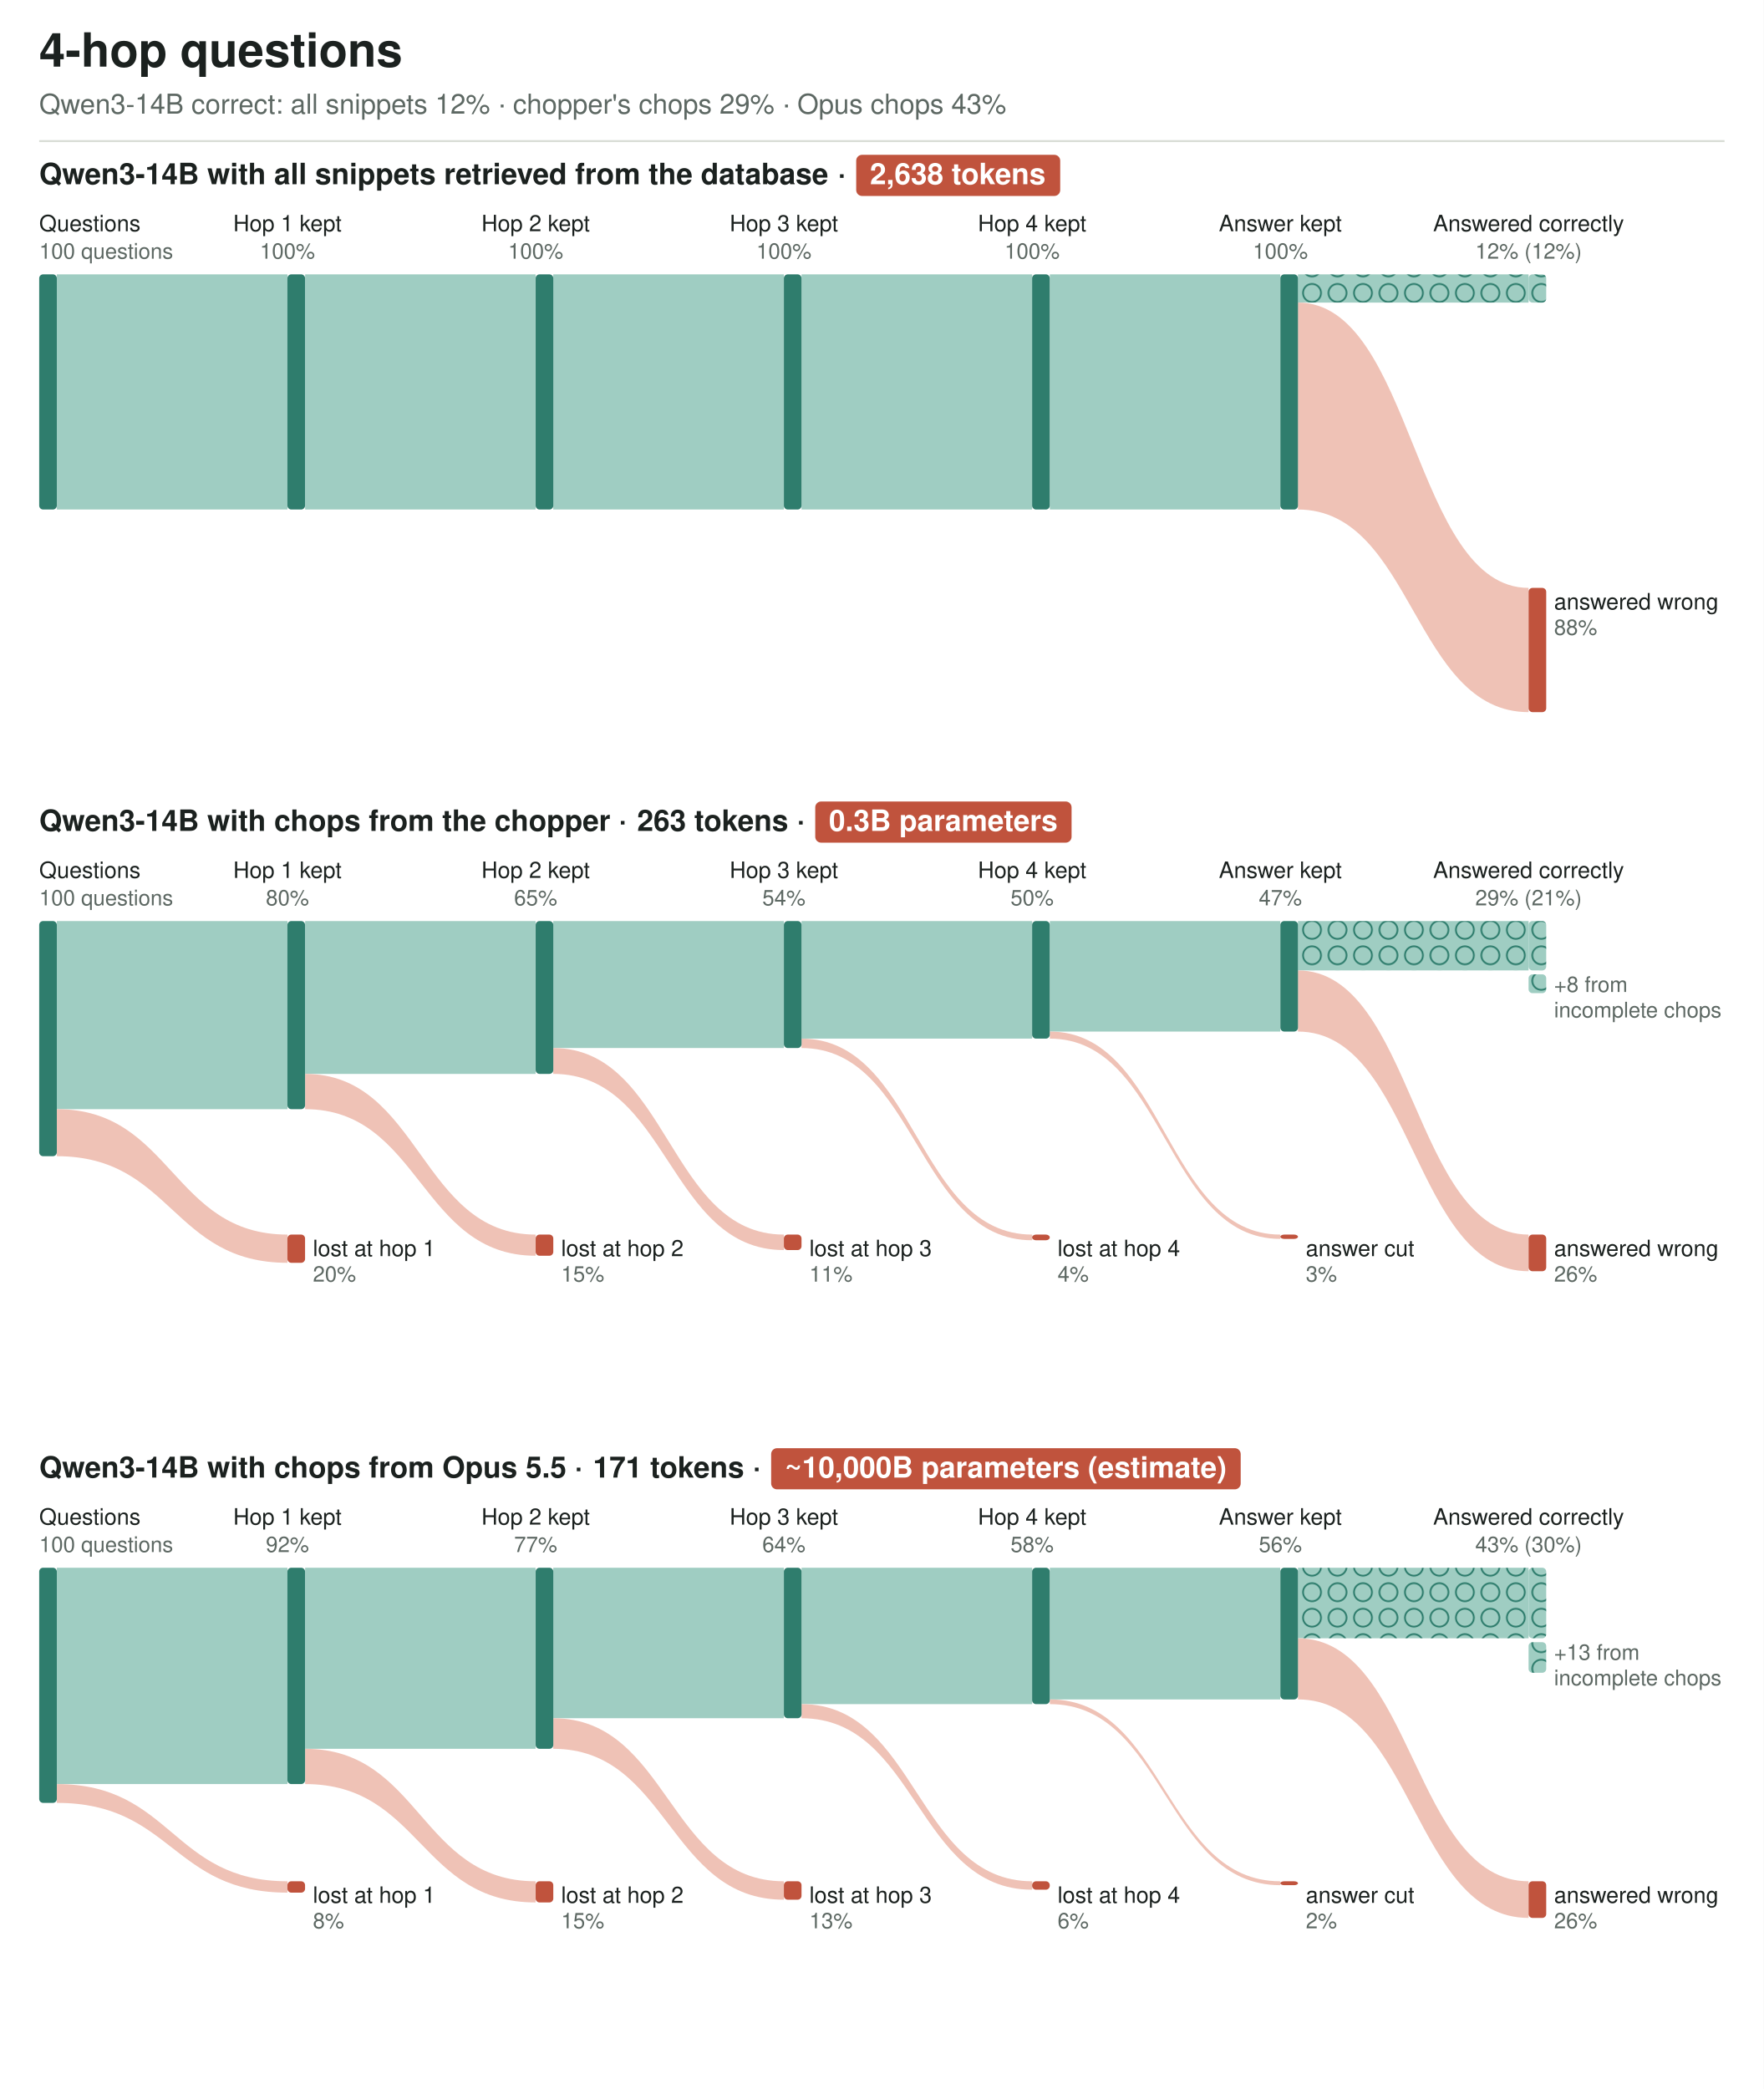
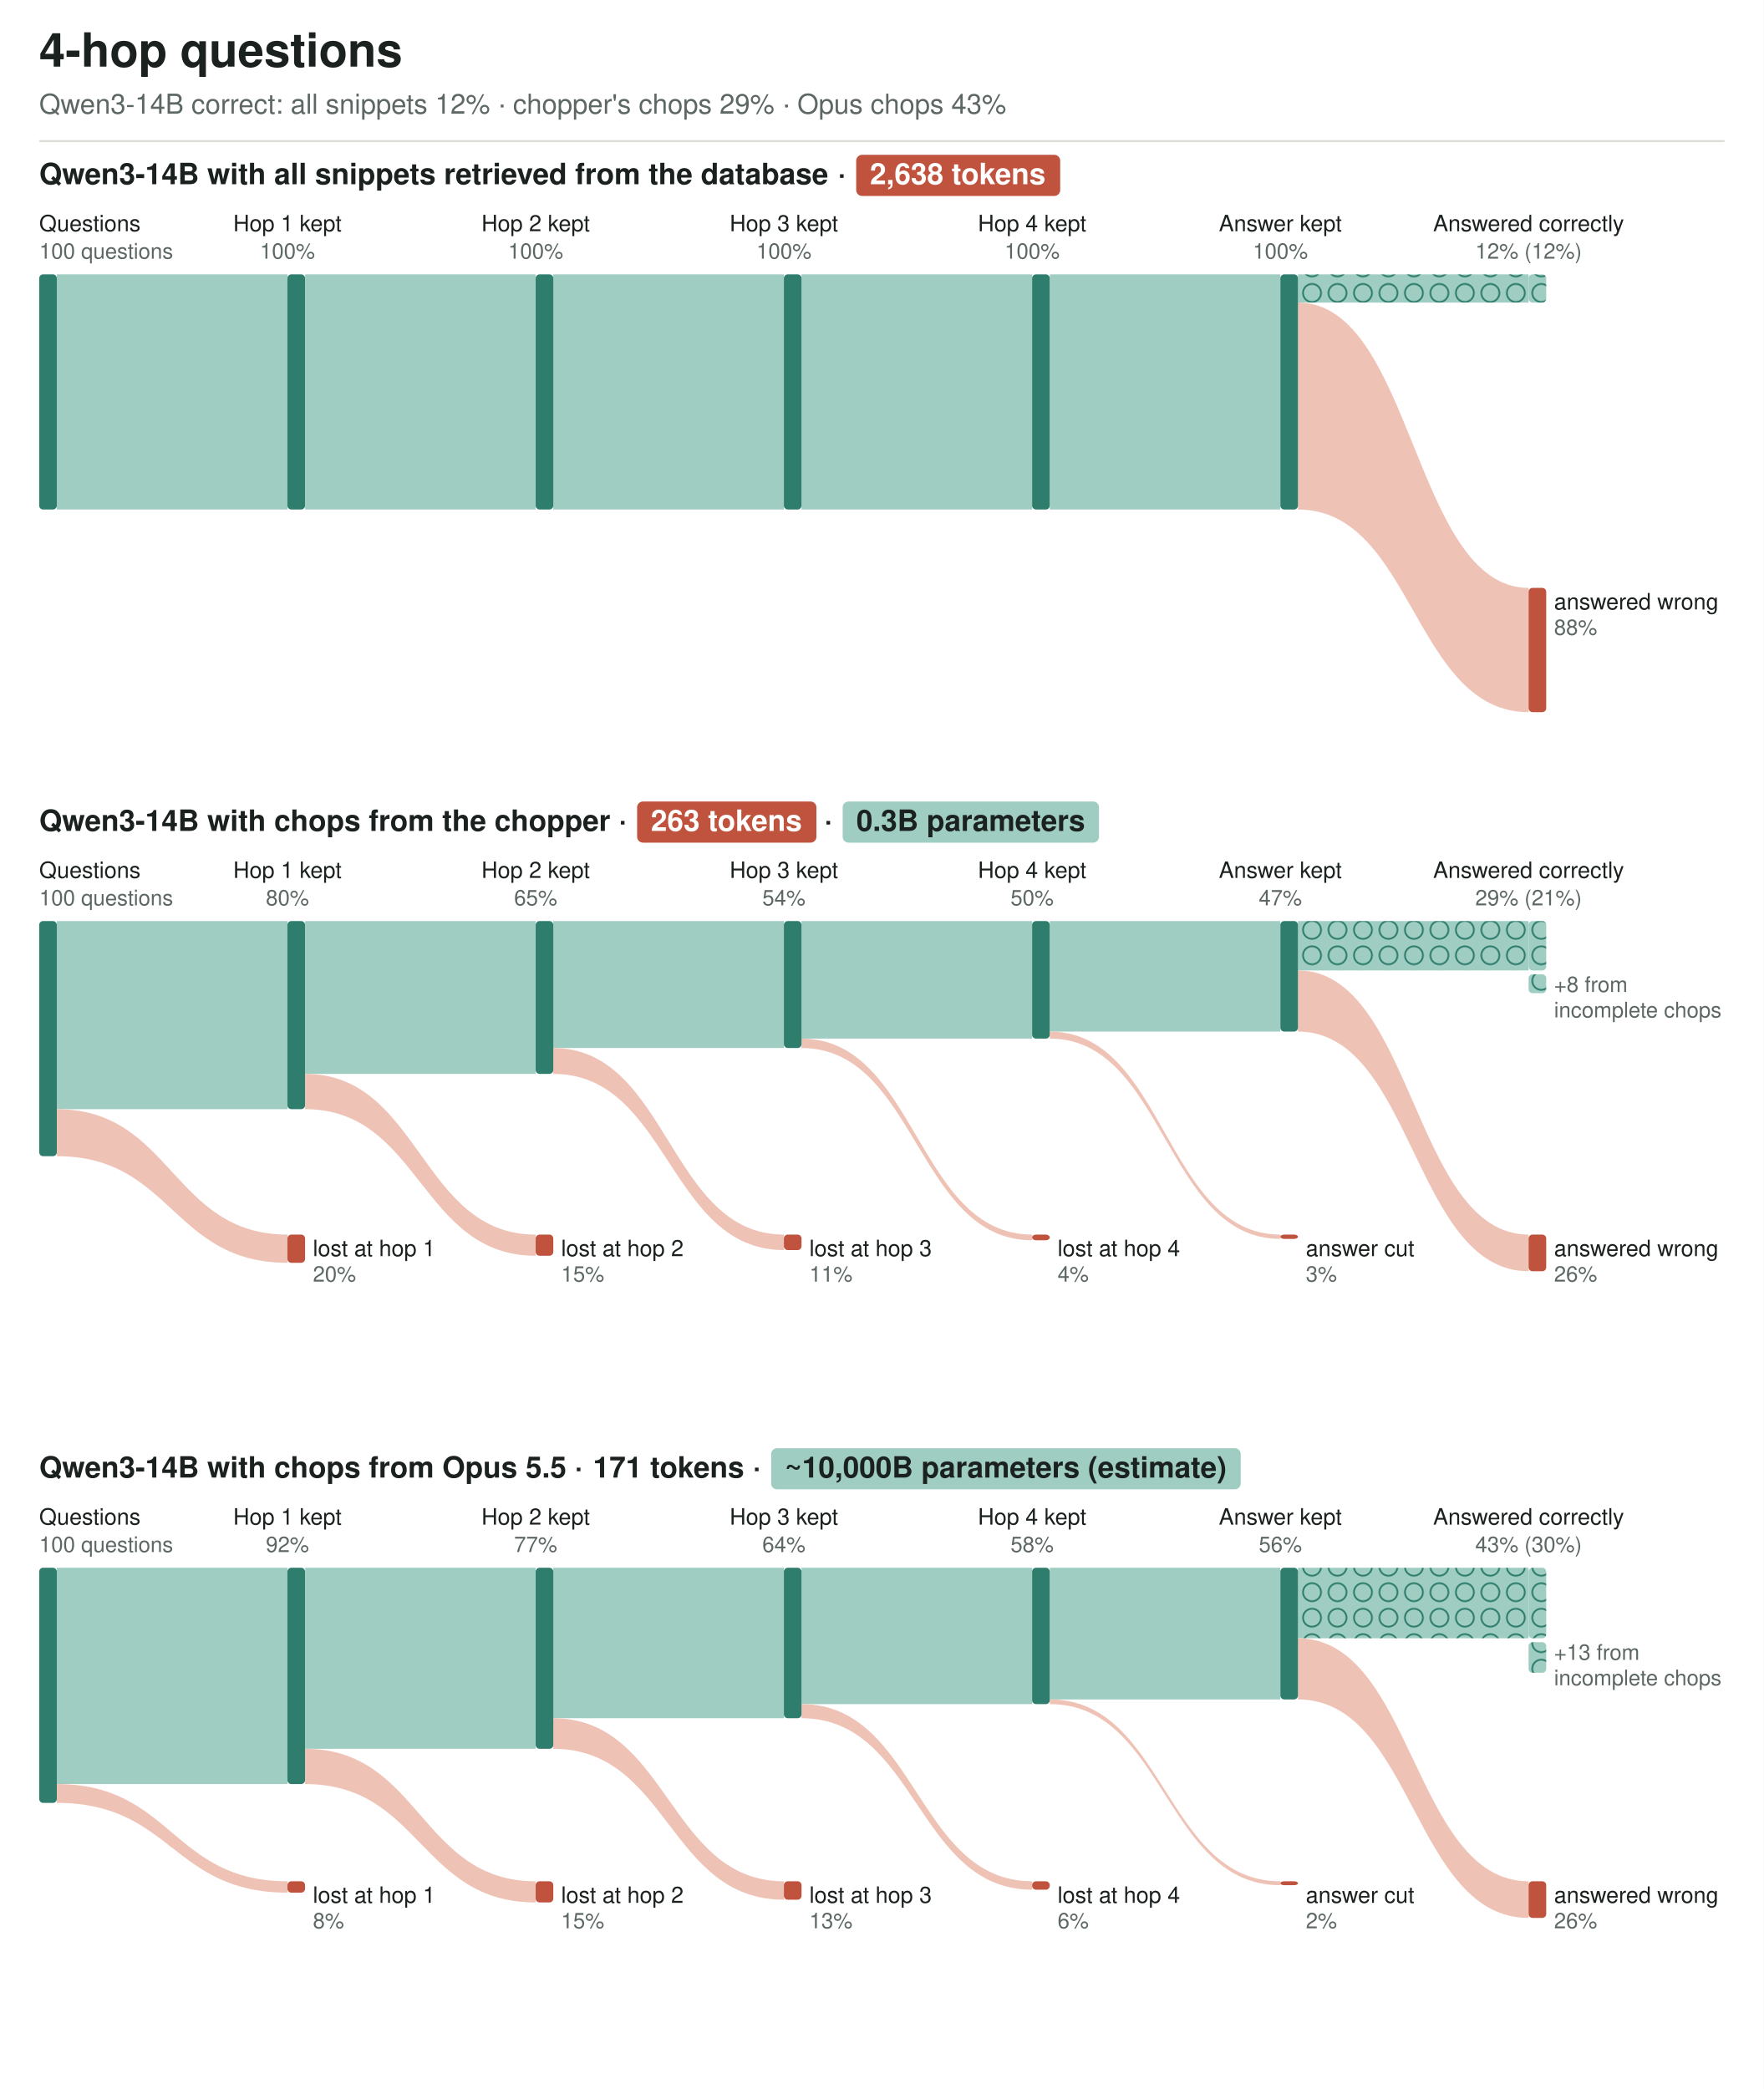
<svg xmlns="http://www.w3.org/2000/svg" viewBox="0 0 900 1066" width="900" font-family="Helvetica, Arial, sans-serif">
  <rect width="100%" height="100%" fill="#ffffff" />
  <defs>
    <pattern id="dots" width="13" height="13" patternUnits="userSpaceOnUse">
      <rect width="13" height="13" fill="#9fcdc2" />
      <circle cx="6.5" cy="6.5" r="4.6" fill="none" stroke="#2f7d6d" stroke-width="0.9" />
    </pattern>
  </defs>
  <text x="20" y="34" font-size="24" font-weight="700" fill="#1b211f">4-hop questions</text>
  <text x="20" y="58" font-size="14" fill="#5d6863">Qwen3-14B correct: all snippets 12% · chopper's chops 29% · Opus chops 43%</text>
  <line x1="20" y1="72" x2="880" y2="72" stroke="#d9ddd6" />
  <text x="20.0" y="94" font-size="15" font-weight="700" fill="#1b211f" xml:space="preserve">Qwen3-14B with all snippets retrieved from the database</text>
  <text x="423.5" y="94" font-size="15" font-weight="700" fill="#1b211f" xml:space="preserve"> · </text>
  <rect x="436.9" y="79" width="104.1" height="21" rx="3" fill="#c0533d" />
  <text x="443.9" y="94" font-size="15" font-weight="700" fill="#ffffff">2,638 tokens</text>
  <path d="M29.0,140.0 C87.8,140.0 87.8,140.0 146.7,140.0 L146.7,260.0 C87.8,260.0 87.8,260.0 29.0,260.0 Z" fill="#9fcdc2" />
  <path d="M155.7,140.0 C214.5,140.0 214.5,140.0 273.3,140.0 L273.3,260.0 C214.5,260.0 214.5,260.0 155.7,260.0 Z" fill="#9fcdc2" />
  <path d="M282.3,140.0 C341.2,140.0 341.2,140.0 400.0,140.0 L400.0,260.0 C341.2,260.0 341.2,260.0 282.3,260.0 Z" fill="#9fcdc2" />
  <path d="M409.0,140.0 C467.8,140.0 467.8,140.0 526.7,140.0 L526.7,260.0 C467.8,260.0 467.8,260.0 409.0,260.0 Z" fill="#9fcdc2" />
  <path d="M535.7,140.0 C594.5,140.0 594.5,140.0 653.3,140.0 L653.3,260.0 C594.5,260.0 594.5,260.0 535.7,260.0 Z" fill="#9fcdc2" />
  <path d="M662.3,140.0 C721.2,140.0 721.2,140.0 780.0,140.0 L780.0,154.4 C721.2,154.4 721.2,154.4 662.3,154.4 Z" fill="url(#dots)" />
  <path d="M662.3,154.4 C721.2,154.4 721.2,300.0 780.0,300.0 L780.0,363.4 C721.2,363.4 721.2,260.0 662.3,260.0 Z" fill="#efc2b6" />
  <rect x="780.0" y="300" width="9" height="63.4" fill="#c0533d" rx="2" />
  <text x="793.0" y="311" font-size="11.5" fill="#1b211f">answered wrong</text>
  <text x="793.0" y="324" font-size="11" fill="#5d6863">88%</text>
  <rect x="20.0" y="140" width="9" height="120.0" fill="#2f7d6d" rx="2" />
  <text x="20.0" y="118" font-size="11.5" text-anchor="start" fill="#1b211f">Questions</text>
  <text x="20.0" y="132" font-size="11" text-anchor="start" fill="#5d6863">100 questions</text>
  <rect x="146.667" y="140" width="9" height="120.0" fill="#2f7d6d" rx="2" />
  <text x="146.667" y="118" font-size="11.5" text-anchor="middle" fill="#1b211f">Hop 1 kept</text>
  <text x="146.667" y="132" font-size="11" text-anchor="middle" fill="#5d6863">100%</text>
  <rect x="273.333" y="140" width="9" height="120.0" fill="#2f7d6d" rx="2" />
  <text x="273.333" y="118" font-size="11.5" text-anchor="middle" fill="#1b211f">Hop 2 kept</text>
  <text x="273.333" y="132" font-size="11" text-anchor="middle" fill="#5d6863">100%</text>
  <rect x="400.0" y="140" width="9" height="120.0" fill="#2f7d6d" rx="2" />
  <text x="400.0" y="118" font-size="11.5" text-anchor="middle" fill="#1b211f">Hop 3 kept</text>
  <text x="400.0" y="132" font-size="11" text-anchor="middle" fill="#5d6863">100%</text>
  <rect x="526.667" y="140" width="9" height="120.0" fill="#2f7d6d" rx="2" />
  <text x="526.667" y="118" font-size="11.5" text-anchor="middle" fill="#1b211f">Hop 4 kept</text>
  <text x="526.667" y="132" font-size="11" text-anchor="middle" fill="#5d6863">100%</text>
  <rect x="653.333" y="140" width="9" height="120.0" fill="#2f7d6d" rx="2" />
  <text x="653.333" y="118" font-size="11.5" text-anchor="middle" fill="#1b211f">Answer kept</text>
  <text x="653.333" y="132" font-size="11" text-anchor="middle" fill="#5d6863">100%</text>
  <rect x="780.0" y="140" width="9" height="14.4" fill="url(#dots)" rx="2" />
  <text x="780.0" y="118" font-size="11.5" text-anchor="middle" fill="#1b211f">Answered correctly</text>
  <text x="780.0" y="132" font-size="11" text-anchor="middle" fill="#5d6863">12% (12%)</text>
  <text x="20.0" y="424.0" font-size="15" font-weight="700" fill="#1b211f" xml:space="preserve">Qwen3-14B with chops from the chopper</text>
  <text x="311.7" y="424.0" font-size="15" font-weight="700" fill="#1b211f" xml:space="preserve"> · </text>
-   <text x="325.1" y="424.0" font-size="15" font-weight="700" fill="#1b211f" xml:space="preserve">263 tokens</text>
-   <text x="402.6" y="424.0" font-size="15" font-weight="700" fill="#1b211f" xml:space="preserve"> · </text>
-   <rect x="416.0" y="409.0" width="130.8" height="21" rx="3" fill="#c0533d" />
-   <text x="423.0" y="424.0" font-size="15" font-weight="700" fill="#ffffff">0.3B parameters</text>
+   <rect x="325.1" y="409.0" width="91.5" height="21" rx="3" fill="#c0533d" />
+   <text x="332.1" y="424.0" font-size="15" font-weight="700" fill="#ffffff">263 tokens</text>
+   <text x="416.6" y="424.0" font-size="15" font-weight="700" fill="#1b211f" xml:space="preserve"> · </text>
+   <rect x="430.0" y="409.0" width="130.8" height="21" rx="3" fill="#9fcdc2" />
+   <text x="437.0" y="424.0" font-size="15" font-weight="700" fill="#1b211f">0.3B parameters</text>
  <path d="M29.0,470.0 C87.8,470.0 87.8,470.0 146.7,470.0 L146.7,566.0 C87.8,566.0 87.8,566.0 29.0,566.0 Z" fill="#9fcdc2" />
  <path d="M29.0,566.0 C87.8,566.0 87.8,630.0 146.7,630.0 L146.7,644.4 C87.8,644.4 87.8,590.0 29.0,590.0 Z" fill="#efc2b6" />
  <rect x="146.667" y="630.0" width="9" height="14.4" fill="#c0533d" rx="2" />
  <text x="159.667" y="641.0" font-size="11.5" fill="#1b211f">lost at hop 1</text>
  <text x="159.667" y="654.0" font-size="11" fill="#5d6863">20%</text>
  <path d="M155.7,470.0 C214.5,470.0 214.5,470.0 273.3,470.0 L273.3,548.0 C214.5,548.0 214.5,548.0 155.7,548.0 Z" fill="#9fcdc2" />
  <path d="M155.7,548.0 C214.5,548.0 214.5,630.0 273.3,630.0 L273.3,640.8 C214.5,640.8 214.5,566.0 155.7,566.0 Z" fill="#efc2b6" />
  <rect x="273.333" y="630.0" width="9" height="10.8" fill="#c0533d" rx="2" />
  <text x="286.333" y="641.0" font-size="11.5" fill="#1b211f">lost at hop 2</text>
  <text x="286.333" y="654.0" font-size="11" fill="#5d6863">15%</text>
  <path d="M282.3,470.0 C341.2,470.0 341.2,470.0 400.0,470.0 L400.0,534.8 C341.2,534.8 341.2,534.8 282.3,534.8 Z" fill="#9fcdc2" />
  <path d="M282.3,534.8 C341.2,534.8 341.2,630.0 400.0,630.0 L400.0,637.9 C341.2,637.9 341.2,548.0 282.3,548.0 Z" fill="#efc2b6" />
  <rect x="400.0" y="630.0" width="9" height="7.9" fill="#c0533d" rx="2" />
  <text x="413.0" y="641.0" font-size="11.5" fill="#1b211f">lost at hop 3</text>
  <text x="413.0" y="654.0" font-size="11" fill="#5d6863">11%</text>
  <path d="M409.0,470.0 C467.8,470.0 467.8,470.0 526.7,470.0 L526.7,530.0 C467.8,530.0 467.8,530.0 409.0,530.0 Z" fill="#9fcdc2" />
  <path d="M409.0,530.0 C467.8,530.0 467.8,630.0 526.7,630.0 L526.7,632.9 C467.8,632.9 467.8,534.8 409.0,534.8 Z" fill="#efc2b6" />
  <rect x="526.667" y="630.0" width="9" height="2.9" fill="#c0533d" rx="2" />
  <text x="539.667" y="641.0" font-size="11.5" fill="#1b211f">lost at hop 4</text>
  <text x="539.667" y="654.0" font-size="11" fill="#5d6863">4%</text>
  <path d="M535.7,470.0 C594.5,470.0 594.5,470.0 653.3,470.0 L653.3,526.4 C594.5,526.4 594.5,526.4 535.7,526.4 Z" fill="#9fcdc2" />
  <path d="M535.7,526.4 C594.5,526.4 594.5,630.0 653.3,630.0 L653.3,632.2 C594.5,632.2 594.5,530.0 535.7,530.0 Z" fill="#efc2b6" />
  <rect x="653.333" y="630.0" width="9" height="2.2" fill="#c0533d" rx="2" />
  <text x="666.333" y="641.0" font-size="11.5" fill="#1b211f">answer cut</text>
  <text x="666.333" y="654.0" font-size="11" fill="#5d6863">3%</text>
  <path d="M662.3,470.0 C721.2,470.0 721.2,470.0 780.0,470.0 L780.0,495.2 C721.2,495.2 721.2,495.2 662.3,495.2 Z" fill="url(#dots)" />
  <path d="M662.3,495.2 C721.2,495.2 721.2,630.0 780.0,630.0 L780.0,648.7 C721.2,648.7 721.2,526.4 662.3,526.4 Z" fill="#efc2b6" />
  <rect x="780.0" y="630.0" width="9" height="18.7" fill="#c0533d" rx="2" />
  <text x="793.0" y="641.0" font-size="11.5" fill="#1b211f">answered wrong</text>
  <text x="793.0" y="654.0" font-size="11" fill="#5d6863">26%</text>
  <rect x="20.0" y="470.0" width="9" height="120.0" fill="#2f7d6d" rx="2" />
  <text x="20.0" y="448.0" font-size="11.5" text-anchor="start" fill="#1b211f">Questions</text>
  <text x="20.0" y="462.0" font-size="11" text-anchor="start" fill="#5d6863">100 questions</text>
  <rect x="146.667" y="470.0" width="9" height="96.0" fill="#2f7d6d" rx="2" />
  <text x="146.667" y="448.0" font-size="11.5" text-anchor="middle" fill="#1b211f">Hop 1 kept</text>
  <text x="146.667" y="462.0" font-size="11" text-anchor="middle" fill="#5d6863">80%</text>
  <rect x="273.333" y="470.0" width="9" height="78.0" fill="#2f7d6d" rx="2" />
  <text x="273.333" y="448.0" font-size="11.5" text-anchor="middle" fill="#1b211f">Hop 2 kept</text>
  <text x="273.333" y="462.0" font-size="11" text-anchor="middle" fill="#5d6863">65%</text>
  <rect x="400.0" y="470.0" width="9" height="64.8" fill="#2f7d6d" rx="2" />
  <text x="400.0" y="448.0" font-size="11.5" text-anchor="middle" fill="#1b211f">Hop 3 kept</text>
  <text x="400.0" y="462.0" font-size="11" text-anchor="middle" fill="#5d6863">54%</text>
  <rect x="526.667" y="470.0" width="9" height="60.0" fill="#2f7d6d" rx="2" />
  <text x="526.667" y="448.0" font-size="11.5" text-anchor="middle" fill="#1b211f">Hop 4 kept</text>
  <text x="526.667" y="462.0" font-size="11" text-anchor="middle" fill="#5d6863">50%</text>
  <rect x="653.333" y="470.0" width="9" height="56.4" fill="#2f7d6d" rx="2" />
  <text x="653.333" y="448.0" font-size="11.5" text-anchor="middle" fill="#1b211f">Answer kept</text>
  <text x="653.333" y="462.0" font-size="11" text-anchor="middle" fill="#5d6863">47%</text>
  <rect x="780.0" y="470.0" width="9" height="25.2" fill="url(#dots)" rx="2" />
  <text x="780.0" y="448.0" font-size="11.5" text-anchor="middle" fill="#1b211f">Answered correctly</text>
  <text x="780.0" y="462.0" font-size="11" text-anchor="middle" fill="#5d6863">29% (21%)</text>
  <rect x="780.0" y="497.2" width="9" height="9.6" fill="url(#dots)" rx="2" />
  <text x="793.0" y="506.2" font-size="11" fill="#5d6863">+8 from</text>
  <text x="793.0" y="519.2" font-size="11" fill="#5d6863">incomplete chops</text>
  <text x="20.0" y="754.0" font-size="15" font-weight="700" fill="#1b211f" xml:space="preserve">Qwen3-14B with chops from Opus 5.5</text>
  <text x="289.2" y="754.0" font-size="15" font-weight="700" fill="#1b211f" xml:space="preserve"> · </text>
  <text x="302.6" y="754.0" font-size="15" font-weight="700" fill="#1b211f" xml:space="preserve">171 tokens</text>
  <text x="380.1" y="754.0" font-size="15" font-weight="700" fill="#1b211f" xml:space="preserve"> · </text>
-   <rect x="393.5" y="739.0" width="239.6" height="21" rx="3" fill="#c0533d" />
-   <text x="400.5" y="754.0" font-size="15" font-weight="700" fill="#ffffff">~10,000B parameters (estimate)</text>
+   <rect x="393.5" y="739.0" width="239.6" height="21" rx="3" fill="#9fcdc2" />
+   <text x="400.5" y="754.0" font-size="15" font-weight="700" fill="#1b211f">~10,000B parameters (estimate)</text>
  <path d="M29.0,800.0 C87.8,800.0 87.8,800.0 146.7,800.0 L146.7,910.4 C87.8,910.4 87.8,910.4 29.0,910.4 Z" fill="#9fcdc2" />
  <path d="M29.0,910.4 C87.8,910.4 87.8,960.0 146.7,960.0 L146.7,965.8 C87.8,965.8 87.8,920.0 29.0,920.0 Z" fill="#efc2b6" />
  <rect x="146.667" y="960.0" width="9" height="5.8" fill="#c0533d" rx="2" />
  <text x="159.667" y="971.0" font-size="11.5" fill="#1b211f">lost at hop 1</text>
  <text x="159.667" y="984.0" font-size="11" fill="#5d6863">8%</text>
  <path d="M155.7,800.0 C214.5,800.0 214.5,800.0 273.3,800.0 L273.3,892.4 C214.5,892.4 214.5,892.4 155.7,892.4 Z" fill="#9fcdc2" />
  <path d="M155.7,892.4 C214.5,892.4 214.5,960.0 273.3,960.0 L273.3,970.8 C214.5,970.8 214.5,910.4 155.7,910.4 Z" fill="#efc2b6" />
  <rect x="273.333" y="960.0" width="9" height="10.8" fill="#c0533d" rx="2" />
  <text x="286.333" y="971.0" font-size="11.5" fill="#1b211f">lost at hop 2</text>
  <text x="286.333" y="984.0" font-size="11" fill="#5d6863">15%</text>
  <path d="M282.3,800.0 C341.2,800.0 341.2,800.0 400.0,800.0 L400.0,876.8 C341.2,876.8 341.2,876.8 282.3,876.8 Z" fill="#9fcdc2" />
  <path d="M282.3,876.8 C341.2,876.8 341.2,960.0 400.0,960.0 L400.0,969.4 C341.2,969.4 341.2,892.4 282.3,892.4 Z" fill="#efc2b6" />
  <rect x="400.0" y="960.0" width="9" height="9.4" fill="#c0533d" rx="2" />
  <text x="413.0" y="971.0" font-size="11.5" fill="#1b211f">lost at hop 3</text>
  <text x="413.0" y="984.0" font-size="11" fill="#5d6863">13%</text>
  <path d="M409.0,800.0 C467.8,800.0 467.8,800.0 526.7,800.0 L526.7,869.6 C467.8,869.6 467.8,869.6 409.0,869.6 Z" fill="#9fcdc2" />
  <path d="M409.0,869.6 C467.8,869.6 467.8,960.0 526.7,960.0 L526.7,964.3 C467.8,964.3 467.8,876.8 409.0,876.8 Z" fill="#efc2b6" />
  <rect x="526.667" y="960.0" width="9" height="4.3" fill="#c0533d" rx="2" />
  <text x="539.667" y="971.0" font-size="11.5" fill="#1b211f">lost at hop 4</text>
  <text x="539.667" y="984.0" font-size="11" fill="#5d6863">6%</text>
  <path d="M535.7,800.0 C594.5,800.0 594.5,800.0 653.3,800.0 L653.3,867.2 C594.5,867.2 594.5,867.2 535.7,867.2 Z" fill="#9fcdc2" />
  <path d="M535.7,867.2 C594.5,867.2 594.5,960.0 653.3,960.0 L653.3,962.0 C594.5,962.0 594.5,869.6 535.7,869.6 Z" fill="#efc2b6" />
  <rect x="653.333" y="960.0" width="9" height="2.0" fill="#c0533d" rx="2" />
  <text x="666.333" y="971.0" font-size="11.5" fill="#1b211f">answer cut</text>
  <text x="666.333" y="984.0" font-size="11" fill="#5d6863">2%</text>
  <path d="M662.3,800.0 C721.2,800.0 721.2,800.0 780.0,800.0 L780.0,836.0 C721.2,836.0 721.2,836.0 662.3,836.0 Z" fill="url(#dots)" />
  <path d="M662.3,836.0 C721.2,836.0 721.2,960.0 780.0,960.0 L780.0,978.7 C721.2,978.7 721.2,867.2 662.3,867.2 Z" fill="#efc2b6" />
  <rect x="780.0" y="960.0" width="9" height="18.7" fill="#c0533d" rx="2" />
  <text x="793.0" y="971.0" font-size="11.5" fill="#1b211f">answered wrong</text>
  <text x="793.0" y="984.0" font-size="11" fill="#5d6863">26%</text>
  <rect x="20.0" y="800.0" width="9" height="120.0" fill="#2f7d6d" rx="2" />
  <text x="20.0" y="778.0" font-size="11.5" text-anchor="start" fill="#1b211f">Questions</text>
  <text x="20.0" y="792.0" font-size="11" text-anchor="start" fill="#5d6863">100 questions</text>
  <rect x="146.667" y="800.0" width="9" height="110.4" fill="#2f7d6d" rx="2" />
  <text x="146.667" y="778.0" font-size="11.5" text-anchor="middle" fill="#1b211f">Hop 1 kept</text>
  <text x="146.667" y="792.0" font-size="11" text-anchor="middle" fill="#5d6863">92%</text>
  <rect x="273.333" y="800.0" width="9" height="92.4" fill="#2f7d6d" rx="2" />
  <text x="273.333" y="778.0" font-size="11.5" text-anchor="middle" fill="#1b211f">Hop 2 kept</text>
  <text x="273.333" y="792.0" font-size="11" text-anchor="middle" fill="#5d6863">77%</text>
  <rect x="400.0" y="800.0" width="9" height="76.8" fill="#2f7d6d" rx="2" />
  <text x="400.0" y="778.0" font-size="11.5" text-anchor="middle" fill="#1b211f">Hop 3 kept</text>
  <text x="400.0" y="792.0" font-size="11" text-anchor="middle" fill="#5d6863">64%</text>
  <rect x="526.667" y="800.0" width="9" height="69.6" fill="#2f7d6d" rx="2" />
  <text x="526.667" y="778.0" font-size="11.5" text-anchor="middle" fill="#1b211f">Hop 4 kept</text>
  <text x="526.667" y="792.0" font-size="11" text-anchor="middle" fill="#5d6863">58%</text>
  <rect x="653.333" y="800.0" width="9" height="67.2" fill="#2f7d6d" rx="2" />
  <text x="653.333" y="778.0" font-size="11.5" text-anchor="middle" fill="#1b211f">Answer kept</text>
  <text x="653.333" y="792.0" font-size="11" text-anchor="middle" fill="#5d6863">56%</text>
  <rect x="780.0" y="800.0" width="9" height="36.0" fill="url(#dots)" rx="2" />
  <text x="780.0" y="778.0" font-size="11.5" text-anchor="middle" fill="#1b211f">Answered correctly</text>
  <text x="780.0" y="792.0" font-size="11" text-anchor="middle" fill="#5d6863">43% (30%)</text>
  <rect x="780.0" y="838.0" width="9" height="15.6" fill="url(#dots)" rx="2" />
  <text x="793.0" y="847.0" font-size="11" fill="#5d6863">+13 from</text>
  <text x="793.0" y="860.0" font-size="11" fill="#5d6863">incomplete chops</text>
</svg>
